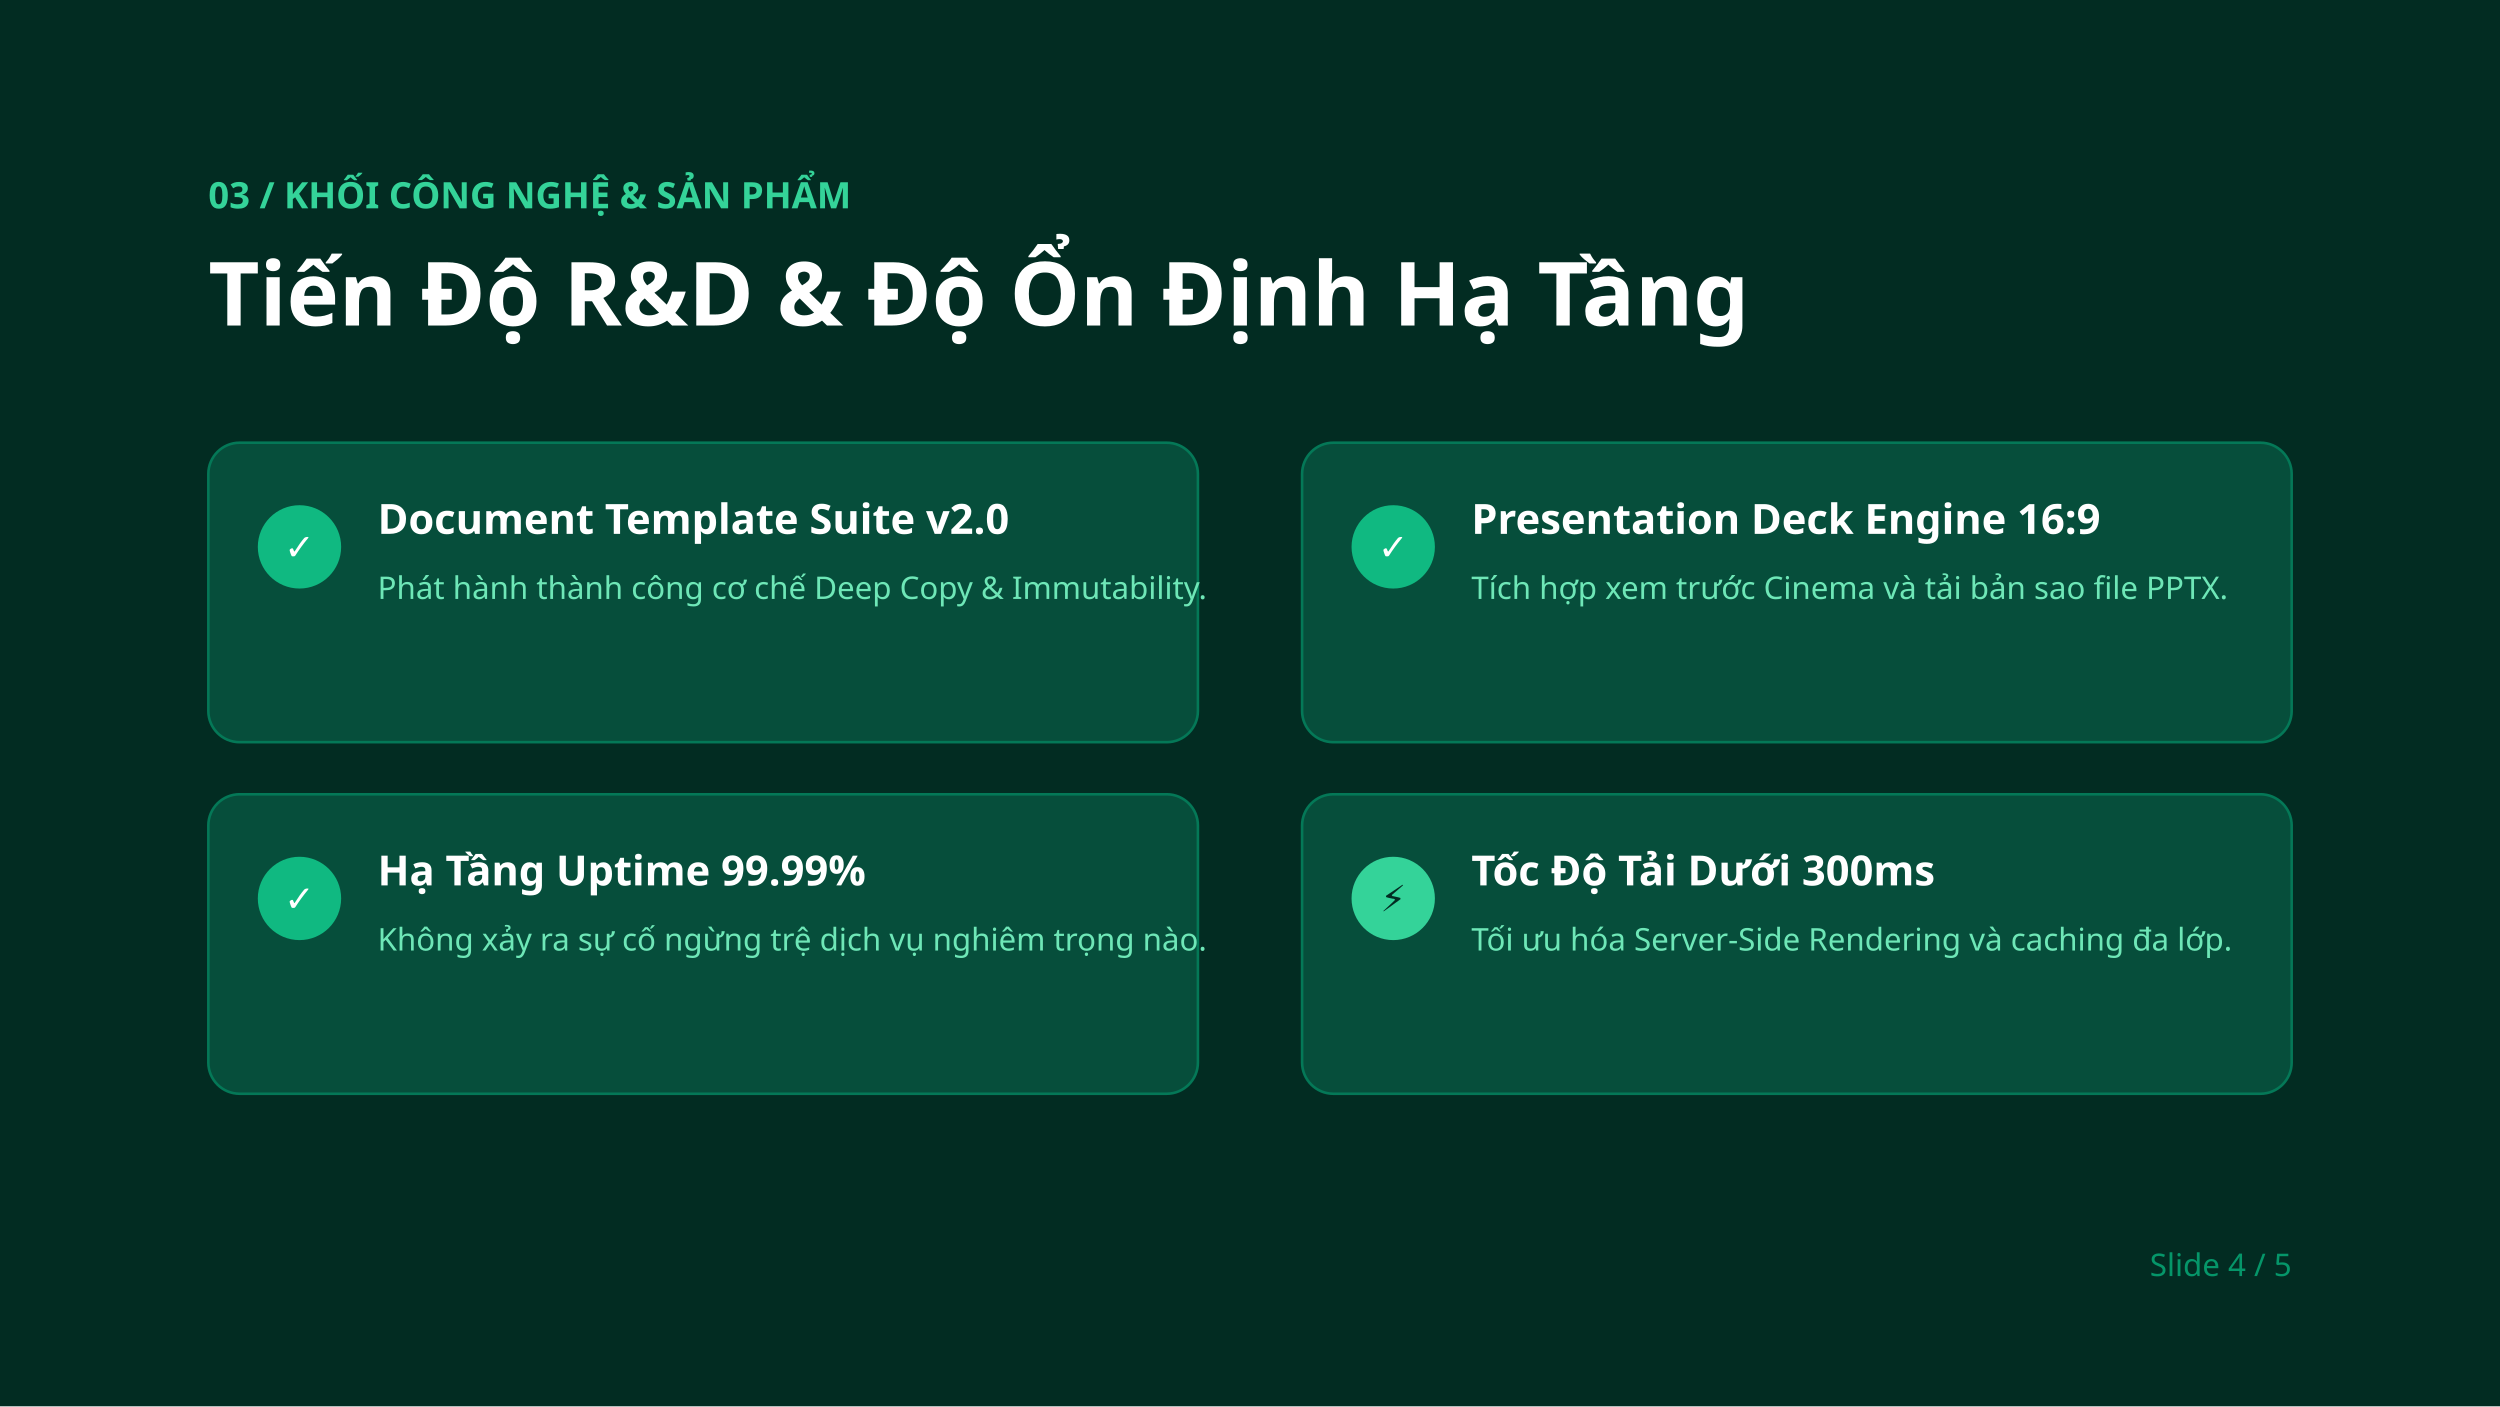
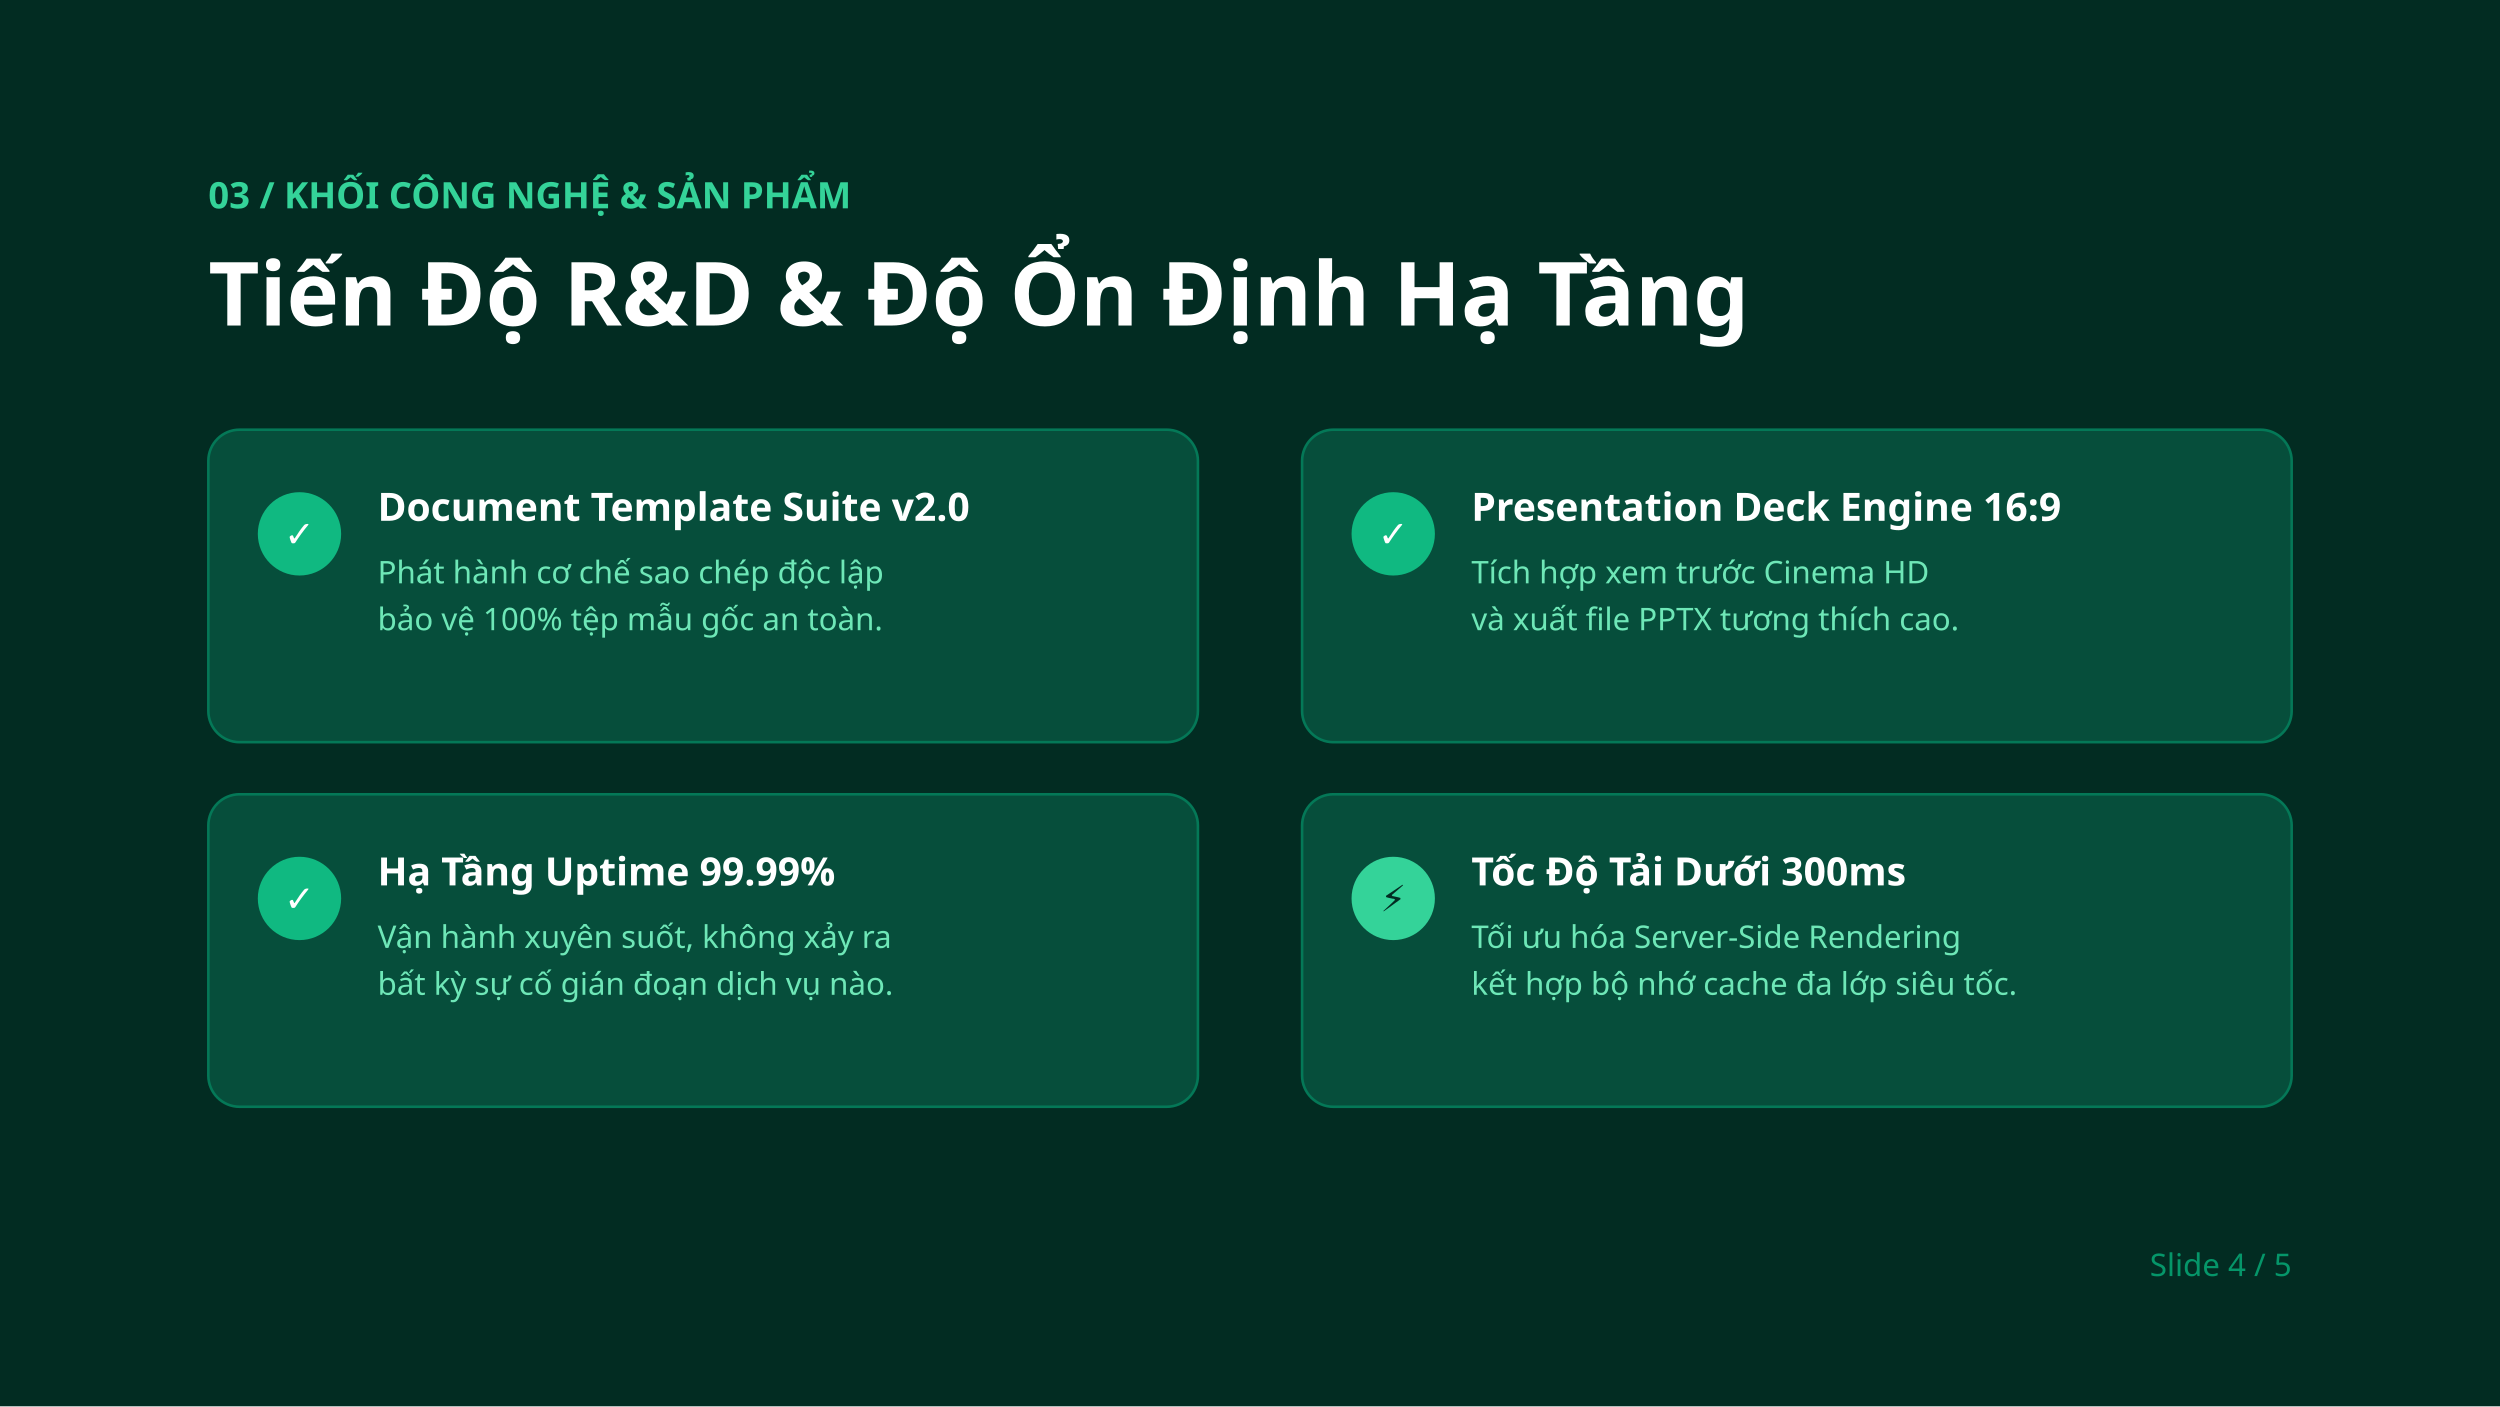
<svg xmlns="http://www.w3.org/2000/svg" viewBox="0 0 960 540" width="100%" height="100%">
  <rect width="100%" height="100%" fill="#022c22" />
  <text x="80" y="80" font-size="14" font-family="sans-serif" font-weight="bold" fill="#34d399">03 / KHỐI CÔNG NGHỆ &amp; SẢN PHẨM</text>
  <text x="80" y="125" font-size="34" font-family="sans-serif" font-weight="800" fill="#ffffff">Tiến Độ R&amp;D &amp; Độ Ổn Định Hạ Tầng</text>
-   <rect x="80" y="170" width="380" height="115" rx="12" fill="#064e3b" stroke="#047857" stroke-width="1" />
-   <circle cx="115" cy="210" r="16" fill="#10b981" />
-   <text x="115" y="215" font-size="14" font-family="sans-serif" font-weight="bold" fill="#ffffff" text-anchor="middle">✓</text>
-   <text x="145" y="205" font-size="16" font-family="sans-serif" font-weight="bold" fill="#ffffff">Document Template Suite v2.0</text>
-   <text x="145" y="230" font-size="12" font-family="sans-serif" fill="#6ee7b7">Phát hành thành công cơ chế Deep Copy &amp; Immutability.</text>
-   <rect x="500" y="170" width="380" height="115" rx="12" fill="#064e3b" stroke="#047857" stroke-width="1" />
-   <circle cx="535" cy="210" r="16" fill="#10b981" />
-   <text x="535" y="215" font-size="14" font-family="sans-serif" font-weight="bold" fill="#ffffff" text-anchor="middle">✓</text>
-   <text x="565" y="205" font-size="16" font-family="sans-serif" font-weight="bold" fill="#ffffff">Presentation Deck Engine 16:9</text>
-   <text x="565" y="230" font-size="12" font-family="sans-serif" fill="#6ee7b7">Tích hợp xem trước Cinema và tải bản sao file PPTX.</text>
-   <rect x="80" y="305" width="380" height="115" rx="12" fill="#064e3b" stroke="#047857" stroke-width="1" />
+   <rect x="80" y="165" width="380" height="120" rx="12" fill="#064e3b" stroke="#047857" stroke-width="1" />
+   <circle cx="115" cy="205" r="16" fill="#10b981" />
+   <text x="115" y="210" font-size="14" font-family="sans-serif" font-weight="bold" fill="#ffffff" text-anchor="middle">✓</text>
+   <text x="145" y="200" font-size="15" font-family="sans-serif" font-weight="bold" fill="#ffffff">Document Template Suite v2.0</text>
+   <text x="145" y="224" font-size="12" font-family="sans-serif" fill="#6ee7b7">
+     <tspan x="145" dy="0">Phát hành cơ chế sao chép độc lập</tspan>
+     <tspan x="145" dy="18">bảo vệ 100% tệp mẫu gốc an toàn.</tspan>
+   </text>
+   <rect x="500" y="165" width="380" height="120" rx="12" fill="#064e3b" stroke="#047857" stroke-width="1" />
+   <circle cx="535" cy="205" r="16" fill="#10b981" />
+   <text x="535" y="210" font-size="14" font-family="sans-serif" font-weight="bold" fill="#ffffff" text-anchor="middle">✓</text>
+   <text x="565" y="200" font-size="15" font-family="sans-serif" font-weight="bold" fill="#ffffff">Presentation Deck Engine 16:9</text>
+   <text x="565" y="224" font-size="12" font-family="sans-serif" fill="#6ee7b7">
+     <tspan x="565" dy="0">Tích hợp xem trước Cinema HD</tspan>
+     <tspan x="565" dy="18">và xuất file PPTX tương thích cao.</tspan>
+   </text>
+   <rect x="80" y="305" width="380" height="120" rx="12" fill="#064e3b" stroke="#047857" stroke-width="1" />
  <circle cx="115" cy="345" r="16" fill="#10b981" />
  <text x="115" y="350" font-size="14" font-family="sans-serif" font-weight="bold" fill="#ffffff" text-anchor="middle">✓</text>
-   <text x="145" y="340" font-size="16" font-family="sans-serif" font-weight="bold" fill="#ffffff">Hạ Tầng Uptime 99.99%</text>
-   <text x="145" y="365" font-size="12" font-family="sans-serif" fill="#6ee7b7">Không xảy ra sự cố ngừng trệ dịch vụ nghiêm trọng nào.</text>
-   <rect x="500" y="305" width="380" height="115" rx="12" fill="#064e3b" stroke="#047857" stroke-width="1" />
+   <text x="145" y="340" font-size="15" font-family="sans-serif" font-weight="bold" fill="#ffffff">Hạ Tầng Uptime 99.99%</text>
+   <text x="145" y="364" font-size="12" font-family="sans-serif" fill="#6ee7b7">
+     <tspan x="145" dy="0">Vận hành xuyên suốt, không xảy ra</tspan>
+     <tspan x="145" dy="18">bất kỳ sự cố gián đoạn dịch vụ nào.</tspan>
+   </text>
+   <rect x="500" y="305" width="380" height="120" rx="12" fill="#064e3b" stroke="#047857" stroke-width="1" />
  <circle cx="535" cy="345" r="16" fill="#34d399" />
  <text x="535" y="350" font-size="14" font-family="sans-serif" font-weight="bold" fill="#022c22" text-anchor="middle">⚡</text>
-   <text x="565" y="340" font-size="16" font-family="sans-serif" font-weight="bold" fill="#ffffff">Tốc Độ Tải Dưới 300ms</text>
-   <text x="565" y="365" font-size="12" font-family="sans-serif" fill="#6ee7b7">Tối ưu hóa Server-Side Rendering và caching đa lớp.</text>
+   <text x="565" y="340" font-size="15" font-family="sans-serif" font-weight="bold" fill="#ffffff">Tốc Độ Tải Dưới 300ms</text>
+   <text x="565" y="364" font-size="12" font-family="sans-serif" fill="#6ee7b7">
+     <tspan x="565" dy="0">Tối ưu hóa Server-Side Rendering</tspan>
+     <tspan x="565" dy="18">kết hợp bộ nhớ cache đa lớp siêu tốc.</tspan>
+   </text>
  <text x="880" y="490" font-size="12" font-family="sans-serif" fill="#059669" text-anchor="end">Slide 4 / 5</text>
</svg>
